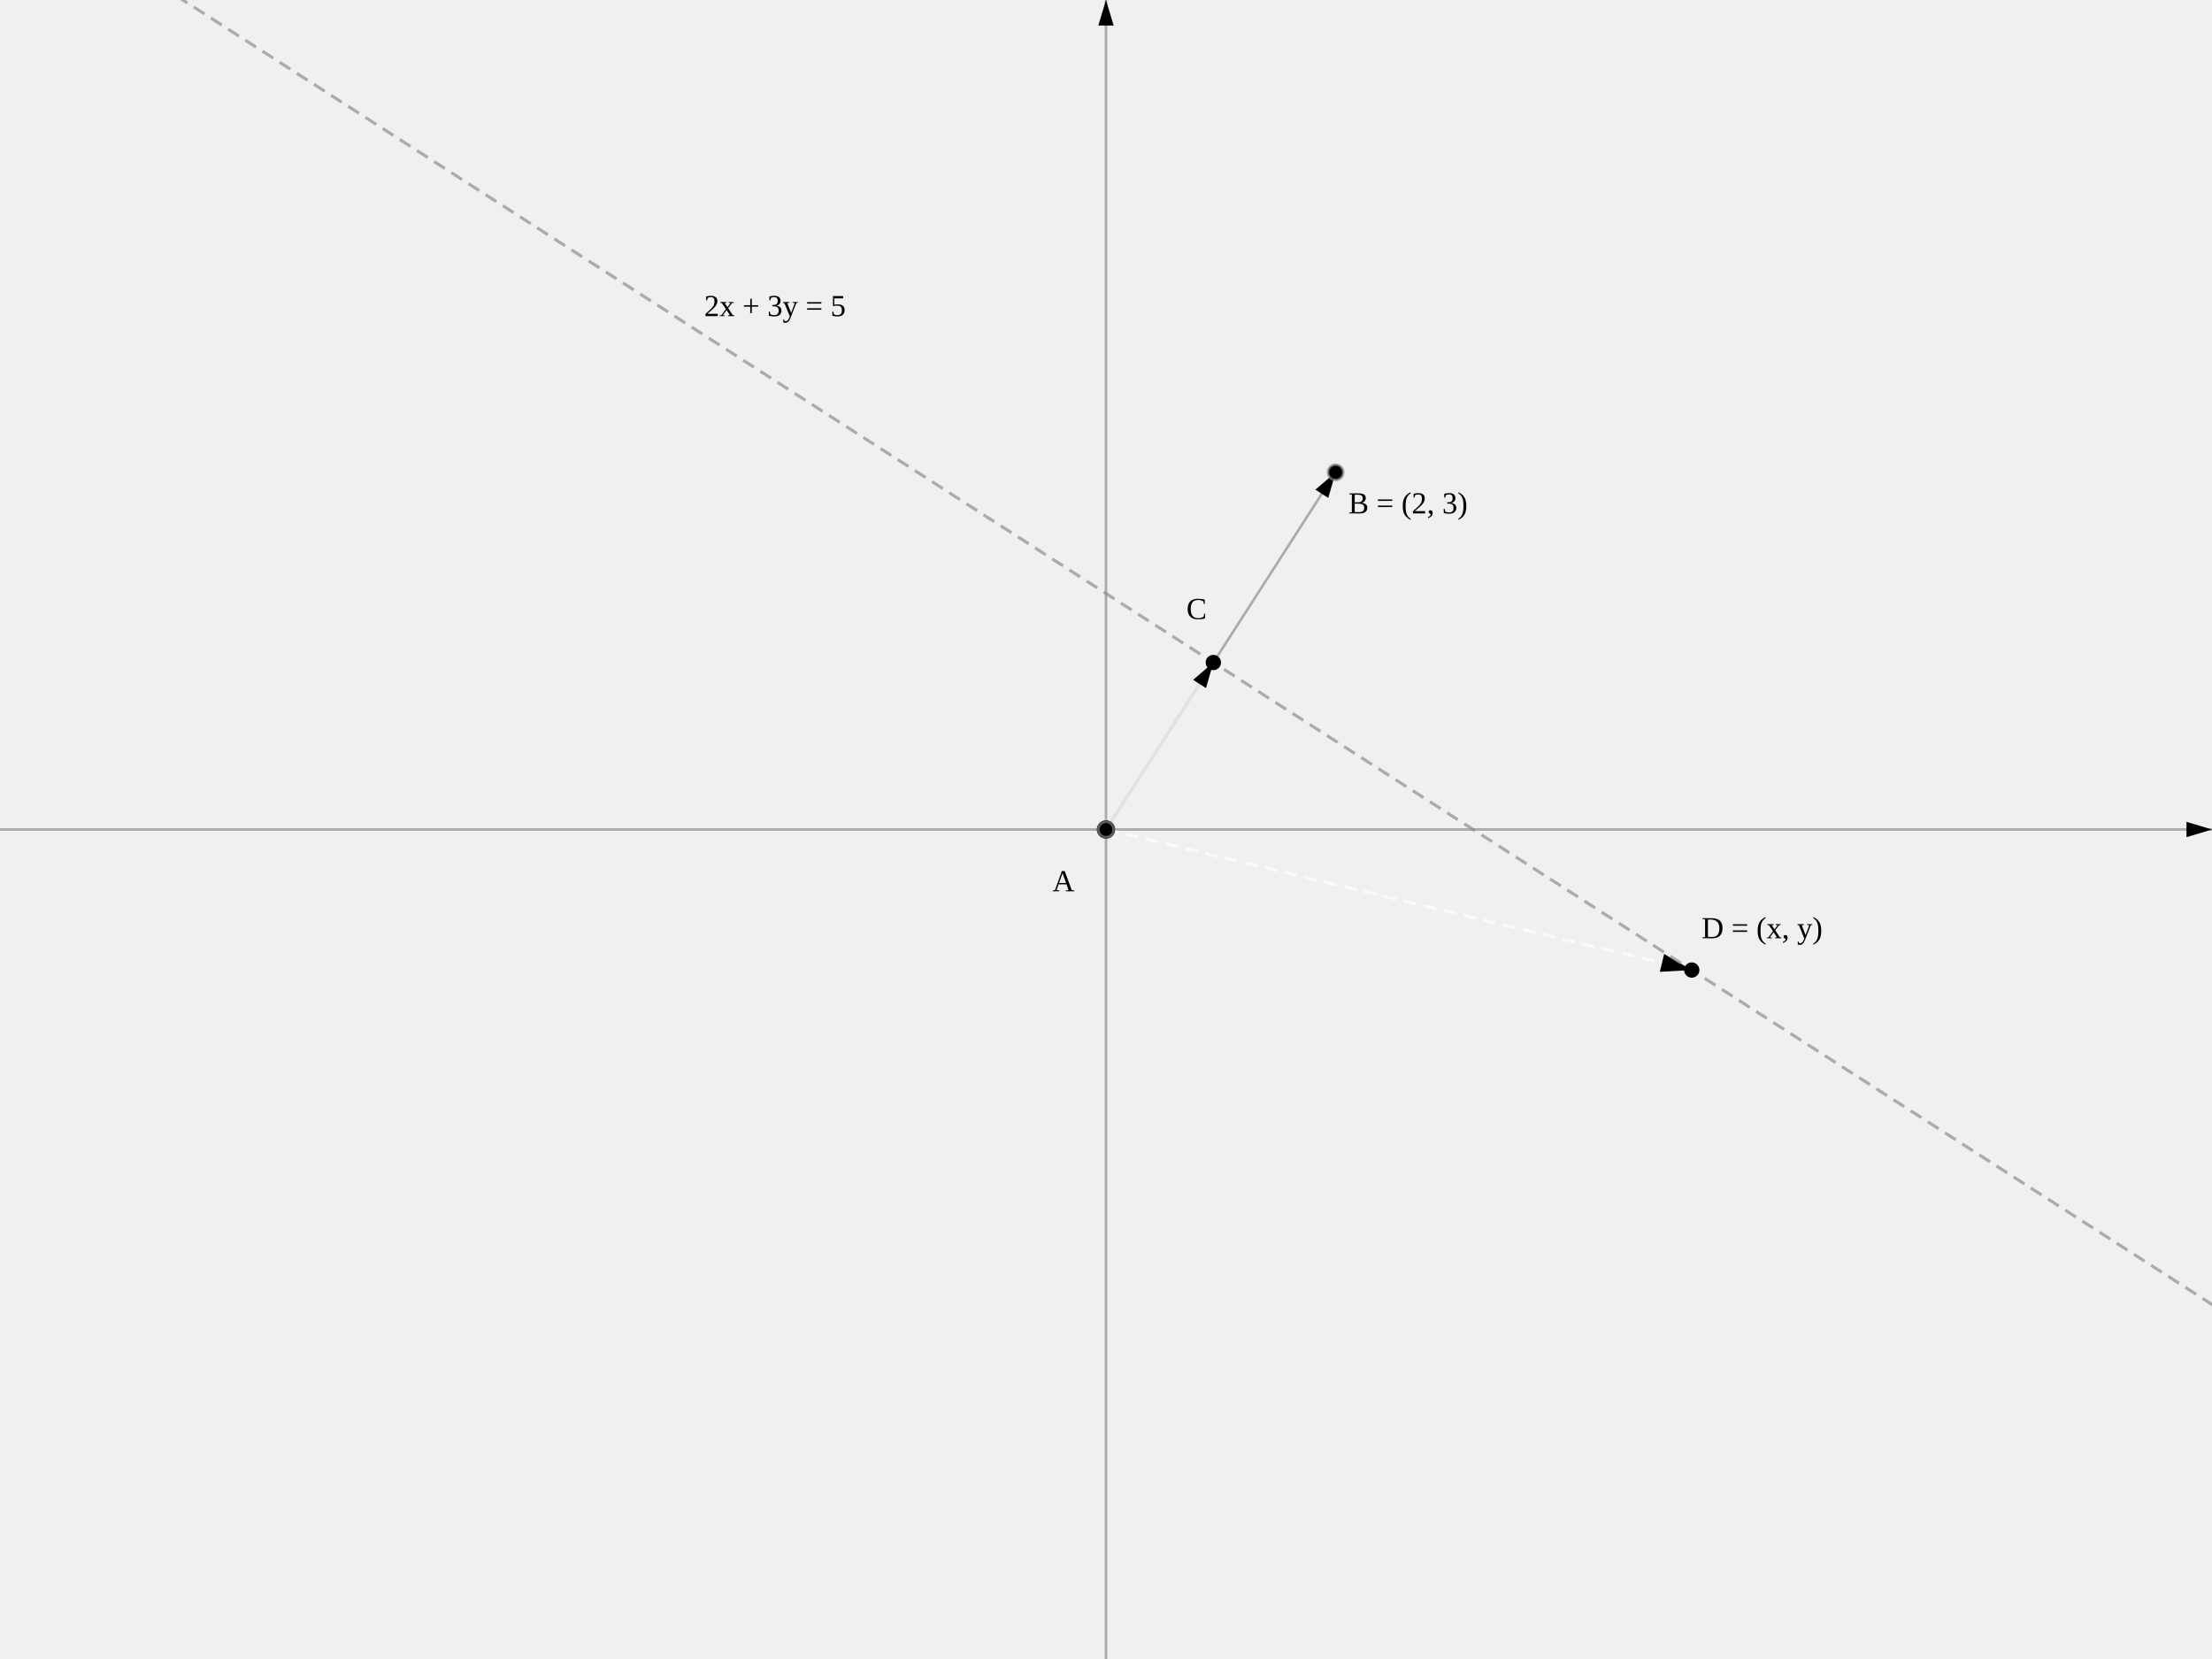
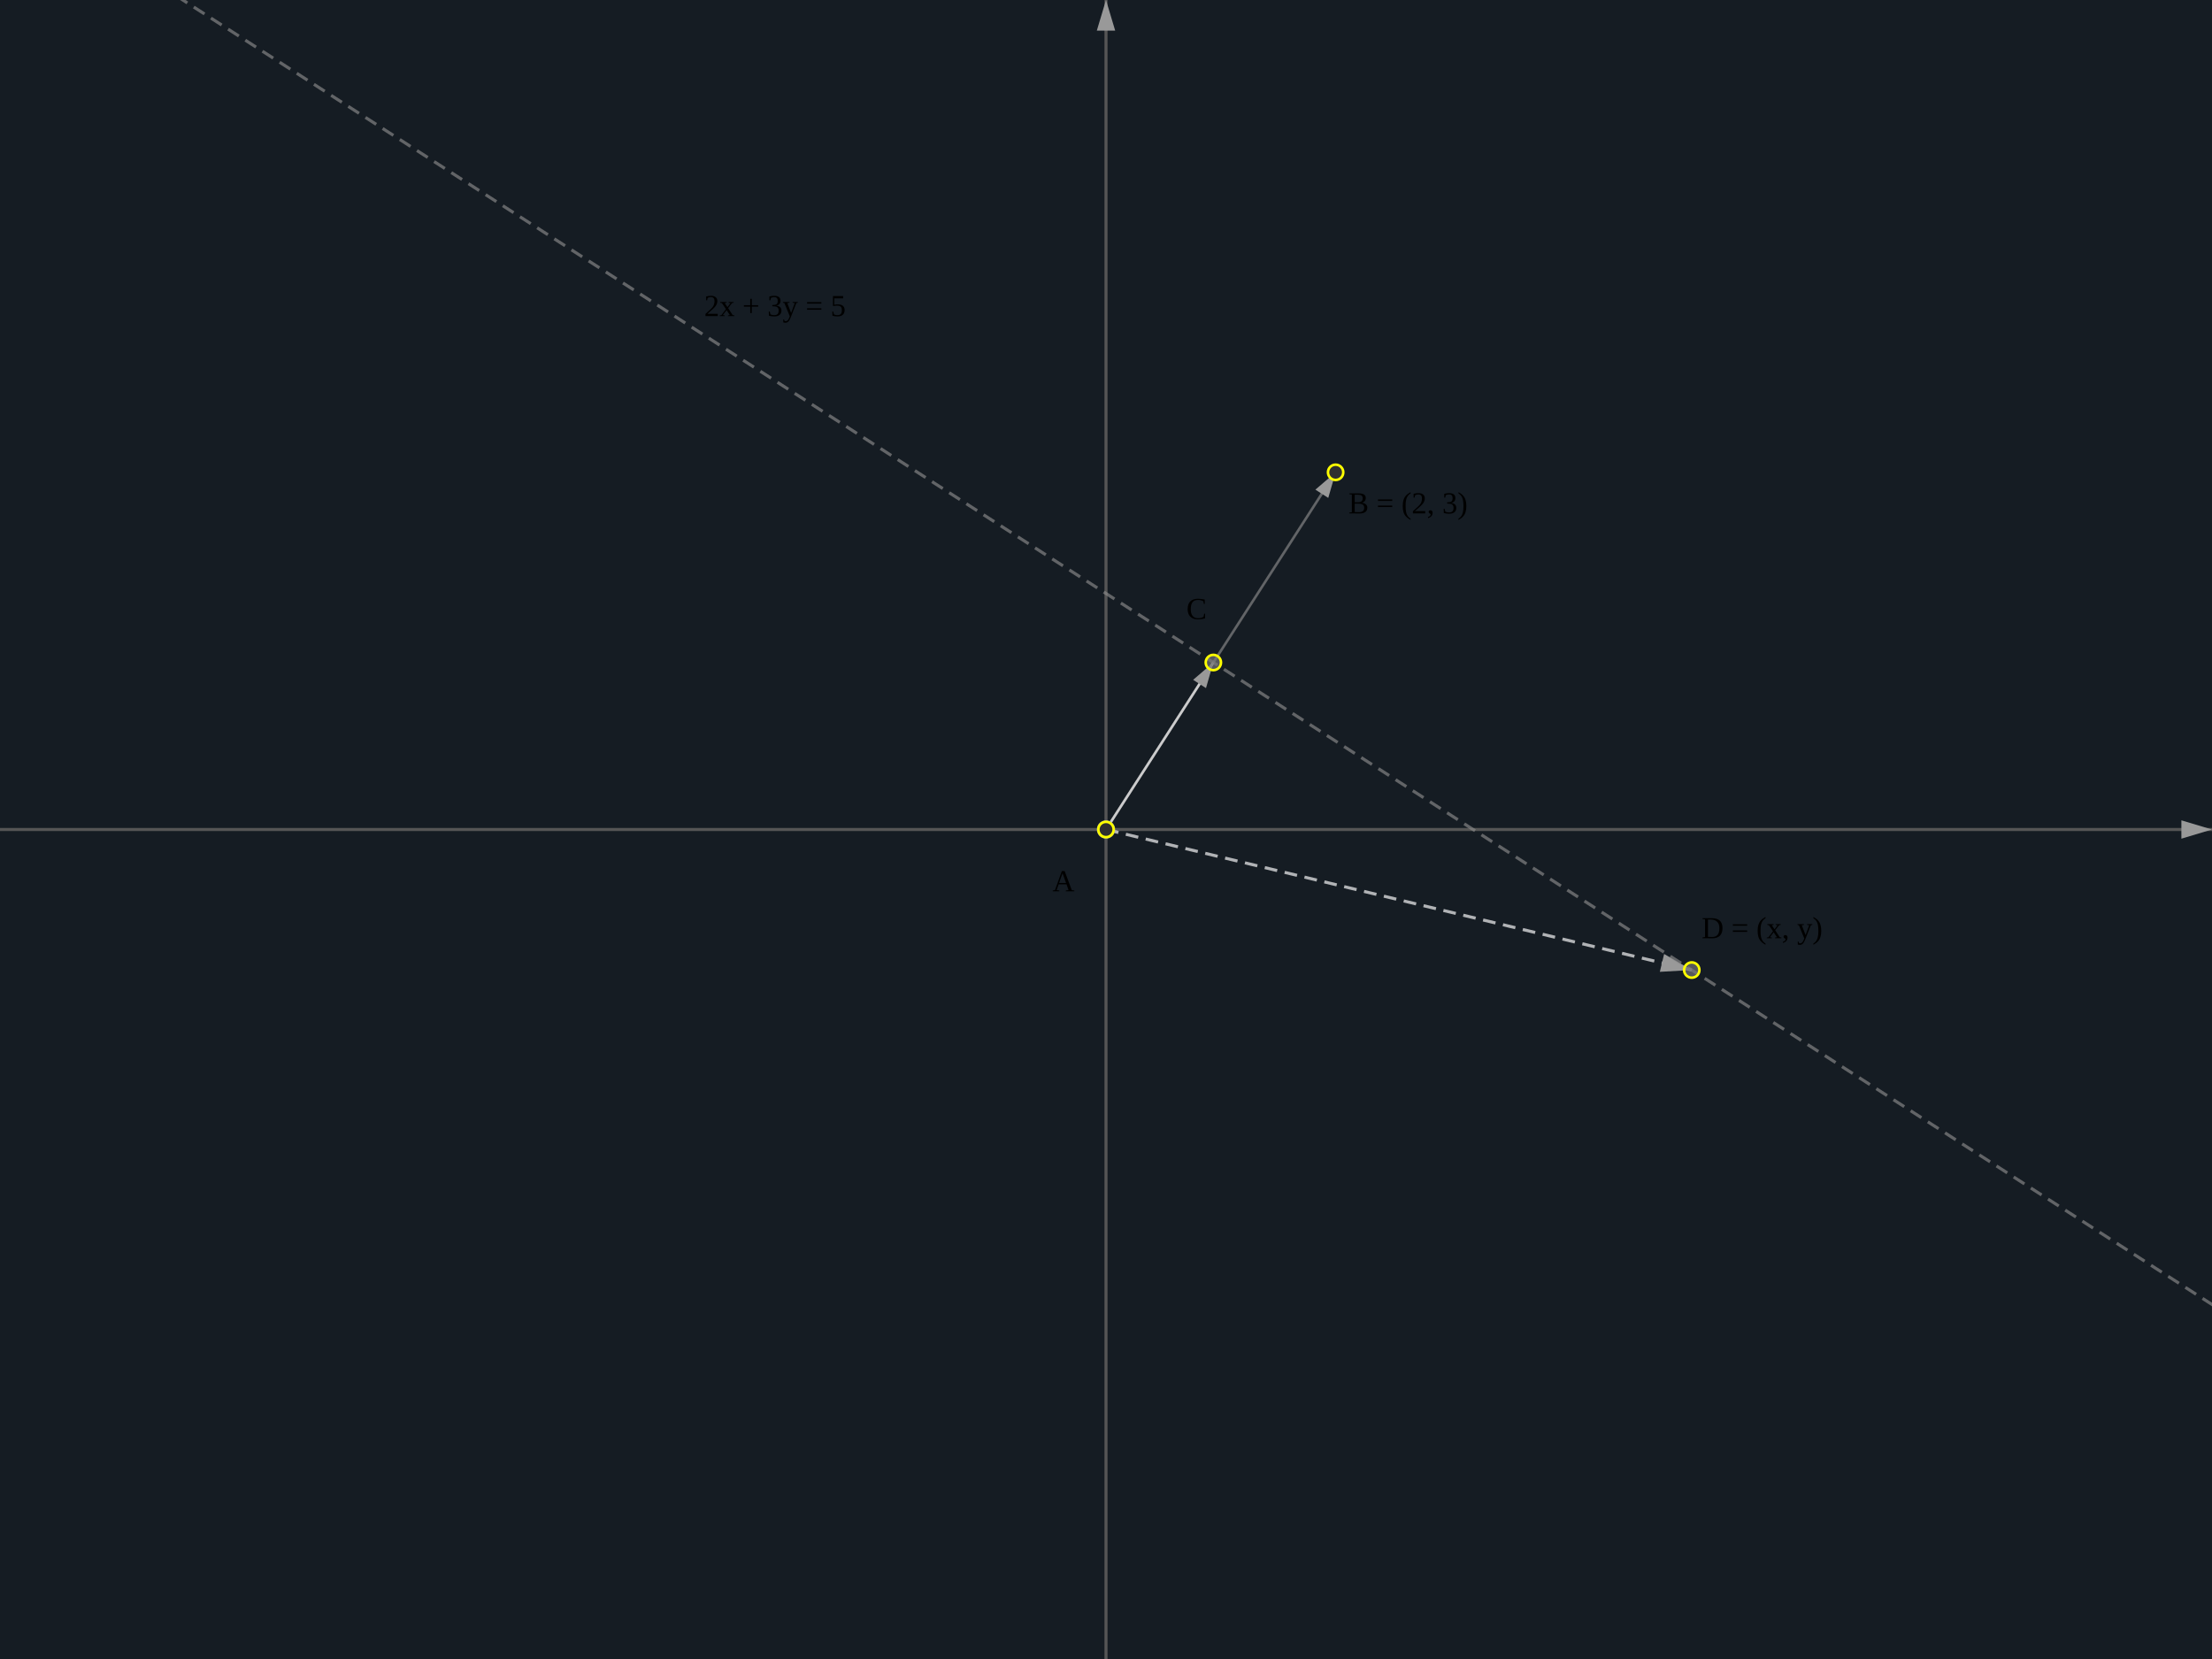
<svg xmlns="http://www.w3.org/2000/svg" xmlns:html="http://www.w3.org/1999/xhtml" xmlns:ns1="https://svgjs.com/svgjs" version="1.1" width="867" height="650.25" viewBox="0 0 867 650.25">
  <g transform="matrix(1,0,0,-1,433.5,325.125)">
    <rect width="867" height="650.25" class="fsg-board" fill="#ffffff00" x="-433.5" y="-325.125" />
    <rect width="0" height="0" class="fsg-ui-select-box" x="104.5" y="95" />
    <line x1="-433.5" y1="0" x2="433.5" y2="0" class="axis-x" stroke="#888888aa" marker-end="url(#SvgjsMarker1000)" component_no="1" fsg_shape="true" />
    <line x1="0" y1="-325.125" x2="0" y2="325.125" class="axis-y" stroke="#888888aa" marker-end="url(#SvgjsMarker1000)" component_no="2" fsg_shape="true" />
    <line x1="0" y1="0" x2="90" y2="140" class="vector" stroke="#888888aa" marker-start="url(#SvgjsMarker1001)" marker-end="url(#SvgjsMarker1000)" component_no="16" component_refs="4,5" fsg_shape="true" />
    <line x1="0" y1="0" x2="42.078" y2="65.455" class="vector" stroke="#ffffffaa" marker-start="url(#SvgjsMarker1001)" marker-end="url(#SvgjsMarker1000)" component_no="18" component_refs="4,17" fsg_shape="true" />
    <line x1="0" y1="0" x2="229.587" y2="-55.086" class="vector dashed" stroke="#ffffffaa" marker-start="url(#SvgjsMarker1001)" marker-end="url(#SvgjsMarker1000)" component_no="22" component_refs="4,21" fsg_shape="true" />
    <circle r="3" cx="0" cy="0" class="point" stroke="#888888aa" component_no="4" label="A" />
    <circle r="3" cx="90" cy="140" class="point" stroke="#888888aa" component_no="5" label="B = (2, 3)" />
    <text class="label" offset_x="-21" offset_y="12.766" of="4" transform="matrix(1,0,0,-1,0,0)" x="-21" y="3.422" ns1:data="{&quot;leading&quot;:&quot;1.3&quot;}">
      <tspan dy="20.8" x="-21" ns1:data="{&quot;leading&quot;:&quot;1.3&quot;,&quot;newLined&quot;:true}">A</tspan>
    </text>
    <text class="label" offset_x="5" offset_y="5" of="5" transform="matrix(1,0,0,-1,0,0)" x="95" y="-144.688" ns1:data="{&quot;leading&quot;:&quot;1.3&quot;}">
      <tspan dy="20.8" x="95" ns1:data="{&quot;leading&quot;:&quot;1.3&quot;,&quot;newLined&quot;:true}">B = (2, 3)</tspan>
    </text>
    <line x1="434" y1="-186.495" x2="-362.631" y2="325.625" class="perp-line dashed" stroke="#888888aa" component_no="20" component_refs="18,17" label="2x + 3y = 5" fsg_shape="true" />
    <circle r="3" cx="42.078" cy="65.455" class="pin-point" component_no="17" component_refs="16" label="C" />
    <text class="label" offset_x="-10.587" offset_y="-28.318" of="17" transform="matrix(1,0,0,-1,0,0)" x="31.503" y="-103.284" ns1:data="{&quot;leading&quot;:&quot;1.3&quot;}">
      <tspan dy="20.8" x="31.503" ns1:data="{&quot;leading&quot;:&quot;1.3&quot;,&quot;newLined&quot;:true}">C</tspan>
    </text>
    <circle r="3" cx="229.587" cy="-55.086" class="pin-point" component_no="21" component_refs="20" label="D = (x, y)" />
    <text class="label" offset_x="3.851" offset_y="-23.588" of="21" transform="matrix(1,0,0,-1,0,0)" x="233.449" y="21.82" ns1:data="{&quot;leading&quot;:&quot;1.3&quot;}">
      <tspan dy="20.8" x="233.449" ns1:data="{&quot;leading&quot;:&quot;1.3&quot;,&quot;newLined&quot;:true}">D = (x, y)</tspan>
    </text>
    <text class="label" offset_x="-193.216" offset_y="-142.669" of="20" transform="matrix(1,0,0,-1,0,0)" x="-157.518" y="-222.025" ns1:data="{&quot;leading&quot;:&quot;1.3&quot;}">
      <tspan dy="20.8" x="-157.518" ns1:data="{&quot;leading&quot;:&quot;1.3&quot;,&quot;newLined&quot;:true}">2x + 3y = 5</tspan>
    </text>
  </g>
  <defs>
    <style>
+ svg .fsg-board {
+   fill: #151c23;
+ }
+ 
svg .fsg-ui-select-box {
  stroke-width: 0.5;
  fill: none;
}

svg .menu {
  font: 0.9em Roboto, Helvetica, Sans-Serif, Times, serif, monospace;
}

svg .menu_title {
  fill: #aaa;
  user-select: none;
  -webkit-user-select: none;
  font-family: Georgia, 'Times New Roman', Times, serif;
}

svg .menu_item {
  font-weight: 300;
  fill: #888;
  user-select: none;
  -webkit-user-select: none;
}

svg .menu_item:hover {
  fill: #fff;
  cursor: pointer;
}

svg *[fsg_hidden] {
  visibility: hidden;
}

- svg .cover {
-   stroke: rgba(1,0,0,0);
-   stroke-width: 10;
-   fill: none;
- }
- 
- svg .cover:hover {
-   cursor: pointer;
- }
- 
svg *[fsg_fill_none]{
  fill: none;
}

svg .dashed {
  stroke-dasharray: 5 3;
  stroke-width: 1.2;
}

- svg .point, svg .pin-point:hover {
+ svg .axis-x,
+ svg .axis-y {
+   stroke: #555; 
+   stroke-width: 1.2;
+ }
+ 
+ svg .vector-marker-start,
+ svg .vector-marker-end {
+   fill: #999;
+ }
+ 
+ svg .point {
+   fill: #2f2f2f;
+   stroke: #ff0;
+ }
+ 
+ svg .pin-point {
+   fill: #777777aa;
+   stroke: #ff0;
+ }
+ 
+ svg .mid-point,
+ svg .intersect-point {
+   fill: #777777aa;
+   stroke: #565656aa;
+ }
+ 
+ svg .point:hover,
+ svg .pin-point:hover {
  cursor: grab;
}

- svg .mid-point, svg .intersect-point:hover {
+ svg .mid-point:hover,
+ svg .intersect-point:hover {
  cursor: pointer;
}

svg g, svg div, svg foreignObject, svg span {
  position: relative;
}

svg span.base {
 position: relative !important;
}

svg .latex, svg .label, svg .title {
  user-select: none;
}

svg .latex-container {
  width: max-content;
  height: max-content;
  position: fixed; /* important for Safari */
}
</style>
    <html:link rel="stylesheet" href="https://rintaroutw.github.io/fsg/style/runtime.css" />
    <html:link rel="stylesheet" href="https://cdn.jsdelivr.net/npm/katex@0.12.0/dist/katex.min.css" />
    <marker markerWidth="6" markerHeight="6" refX="3" refY="3" viewBox="0 0 6 6" orient="auto" class="vector-start-marker" id="SvgjsMarker1001">
      <circle r="3" cx="3" cy="3" class="vector-marker-start" />
    </marker>
    <marker markerWidth="10" markerHeight="6" refX="10" refY="3" viewBox="0 0 10 6" orient="auto" class="vector-end-marker" id="SvgjsMarker1000">
      <polygon points="0 0, 10 3, 0 6" stroke-width="1" class="vector-marker-end" />
    </marker>
  </defs>
</svg>
